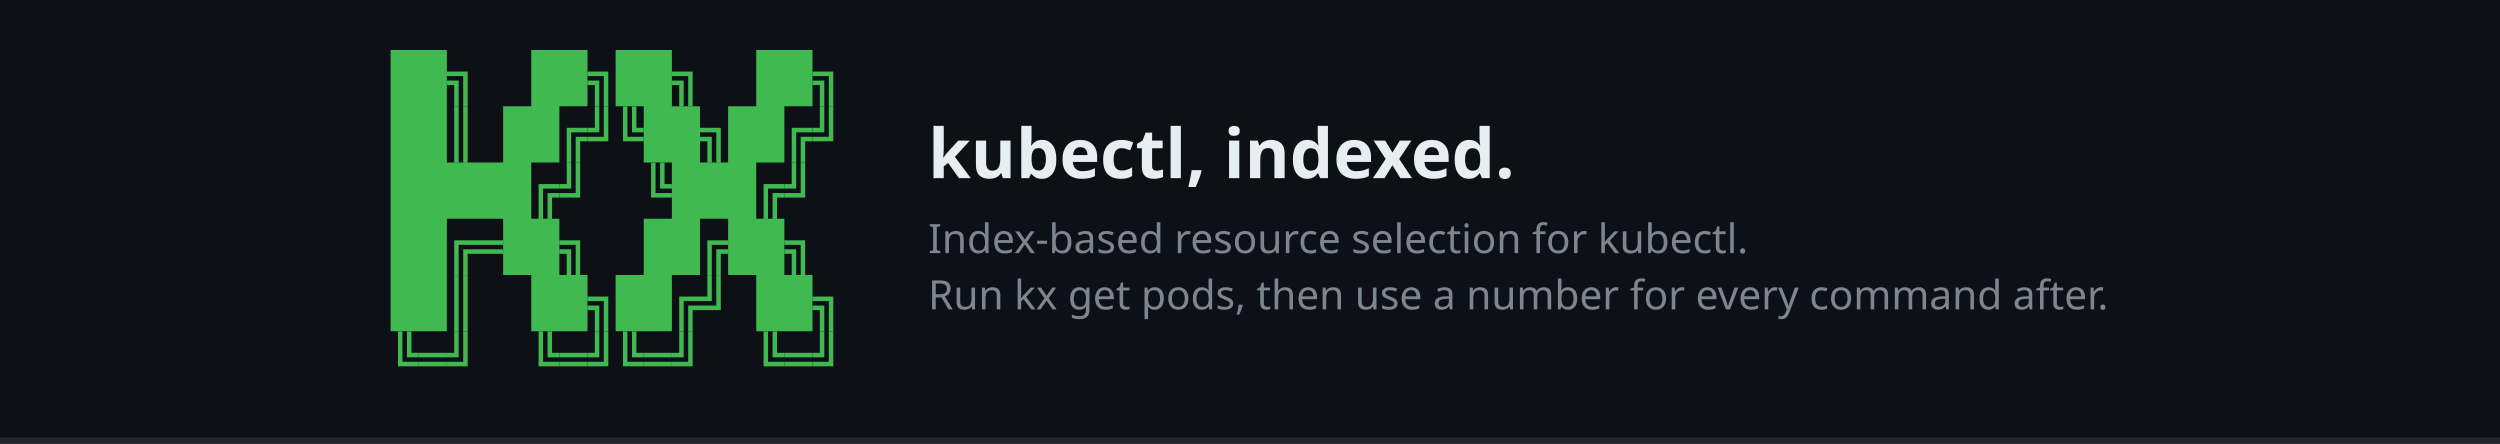
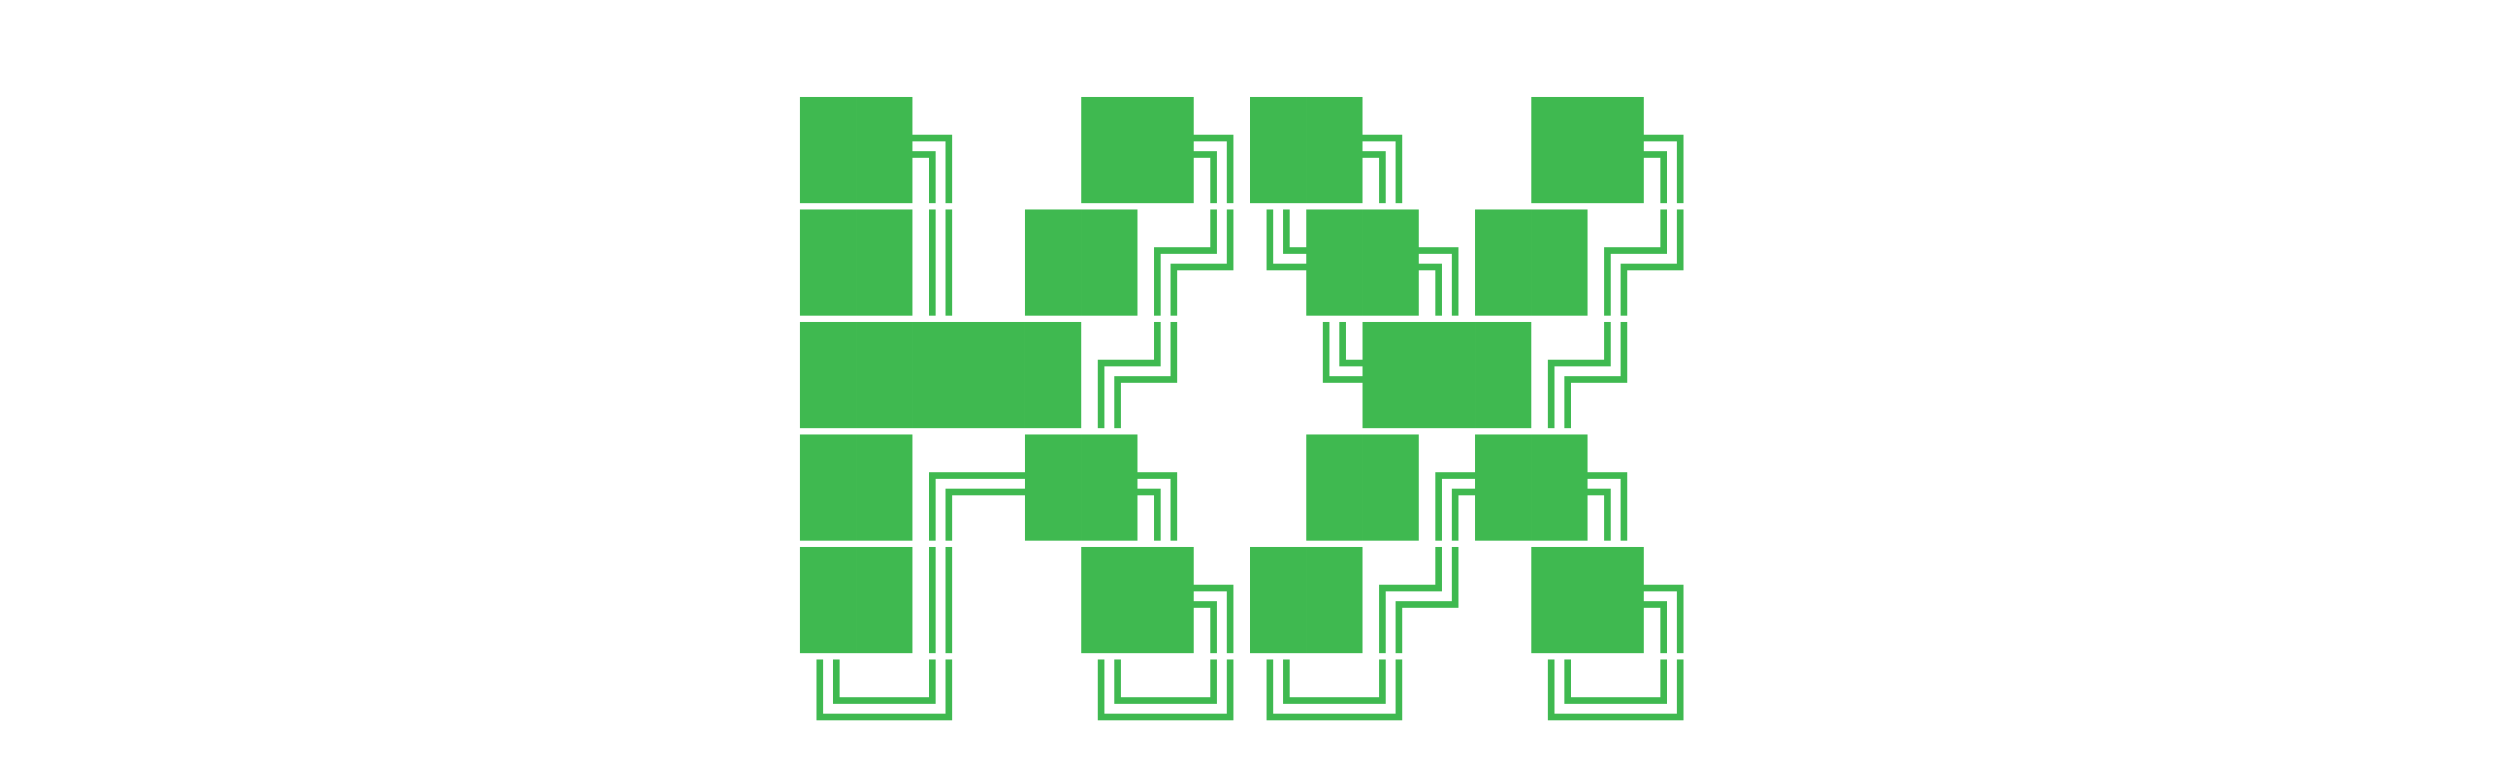
- <svg xmlns="http://www.w3.org/2000/svg" width="800" height="142" viewBox="0 0 800 142">
-   <rect width="800" height="142" fill="#0d1117" />
-   <rect y="140" width="800" height="2" fill="#21262d" />
-   <path fill="#3fb950" d="M125,16 H134 V34 H125 Z M134,16 H143 V34 H134 Z M170,16 H179 V34 H170 Z M179,16 H188 V34 H179 Z M197,16 H206 V34 H197 Z M206,16 H215 V34 H206 Z M242,16 H251 V34 H242 Z M251,16 H260 V34 H251 Z M125,34 H134 V52 H125 Z M134,34 H143 V52 H134 Z M161,34 H170 V52 H161 Z M170,34 H179 V52 H170 Z M206,34 H215 V52 H206 Z M215,34 H224 V52 H215 Z M233,34 H242 V52 H233 Z M242,34 H251 V52 H242 Z M125,52 H134 V70 H125 Z M134,52 H143 V70 H134 Z M143,52 H152 V70 H143 Z M152,52 H161 V70 H152 Z M161,52 H170 V70 H161 Z M215,52 H224 V70 H215 Z M224,52 H233 V70 H224 Z M233,52 H242 V70 H233 Z M125,70 H134 V88 H125 Z M134,70 H143 V88 H134 Z M161,70 H170 V88 H161 Z M170,70 H179 V88 H170 Z M206,70 H215 V88 H206 Z M215,70 H224 V88 H215 Z M233,70 H242 V88 H233 Z M242,70 H251 V88 H242 Z M125,88 H134 V106 H125 Z M134,88 H143 V106 H134 Z M170,88 H179 V106 H170 Z M179,88 H188 V106 H179 Z M197,88 H206 V106 H197 Z M206,88 H215 V106 H206 Z M242,88 H251 V106 H242 Z M251,88 H260 V106 H251 Z" />
-   <path fill="#3fb950" transform="translate(143,31) scale(0.01607143,-0.01607143)" d="M325 -190V414H0V504H414V-190ZM146 -190V235H0V325H235V-190Z" />
-   <path fill="#3fb950" transform="translate(188,31) scale(0.01607143,-0.01607143)" d="M325 -190V414H0V504H414V-190ZM146 -190V235H0V325H235V-190Z" />
-   <path fill="#3fb950" transform="translate(215,31) scale(0.01607143,-0.01607143)" d="M325 -190V414H0V504H414V-190ZM146 -190V235H0V325H235V-190Z" />
-   <path fill="#3fb950" transform="translate(260,31) scale(0.01607143,-0.01607143)" d="M325 -190V414H0V504H414V-190ZM146 -190V235H0V325H235V-190Z" />
-   <path fill="#3fb950" transform="translate(143,49) scale(0.01607143,-0.01607143)" d="M325 -190V930H414V-190ZM146 -190V930H235V-190Z" />
-   <path fill="#3fb950" transform="translate(179,49) scale(0.01607143,-0.01607143)" d="M146 -190V504H560V414H235V-190ZM325 -190V325H560V235H414V-190Z" />
-   <path fill="#3fb950" transform="translate(188,49) scale(0.01607143,-0.01607143)" d="M0 235V325H325V930H414V235ZM0 414V504H146V930H235V414Z" />
-   <path fill="#3fb950" transform="translate(197,49) scale(0.01607143,-0.01607143)" d="M146 235V930H235V325H560V235ZM325 414V930H414V504H560V414Z" />
-   <path fill="#3fb950" transform="translate(224,49) scale(0.01607143,-0.01607143)" d="M325 -190V414H0V504H414V-190ZM146 -190V235H0V325H235V-190Z" />
-   <path fill="#3fb950" transform="translate(251,49) scale(0.01607143,-0.01607143)" d="M146 -190V504H560V414H235V-190ZM325 -190V325H560V235H414V-190Z" />
-   <path fill="#3fb950" transform="translate(260,49) scale(0.01607143,-0.01607143)" d="M0 235V325H325V930H414V235ZM0 414V504H146V930H235V414Z" />
-   <path fill="#3fb950" transform="translate(170,67) scale(0.01607143,-0.01607143)" d="M146 -190V504H560V414H235V-190ZM325 -190V325H560V235H414V-190Z" />
-   <path fill="#3fb950" transform="translate(179,67) scale(0.01607143,-0.01607143)" d="M0 235V325H325V930H414V235ZM0 414V504H146V930H235V414Z" />
-   <path fill="#3fb950" transform="translate(206,67) scale(0.01607143,-0.01607143)" d="M146 235V930H235V325H560V235ZM325 414V930H414V504H560V414Z" />
-   <path fill="#3fb950" transform="translate(242,67) scale(0.01607143,-0.01607143)" d="M146 -190V504H560V414H235V-190ZM325 -190V325H560V235H414V-190Z" />
-   <path fill="#3fb950" transform="translate(251,67) scale(0.01607143,-0.01607143)" d="M0 235V325H325V930H414V235ZM0 414V504H146V930H235V414Z" />
-   <path fill="#3fb950" transform="translate(143,85) scale(0.01607143,-0.01607143)" d="M146 -190V504H560V414H235V-190ZM325 -190V325H560V235H414V-190Z" />
-   <path fill="#3fb950" transform="translate(152,85) scale(0.01607143,-0.01607143)" d="M0 414V504H560V414ZM0 235V325H560V235Z" />
-   <path fill="#3fb950" transform="translate(179,85) scale(0.01607143,-0.01607143)" d="M325 -190V414H0V504H414V-190ZM146 -190V235H0V325H235V-190Z" />
-   <path fill="#3fb950" transform="translate(224,85) scale(0.01607143,-0.01607143)" d="M146 -190V504H560V414H235V-190ZM325 -190V325H560V235H414V-190Z" />
-   <path fill="#3fb950" transform="translate(251,85) scale(0.01607143,-0.01607143)" d="M325 -190V414H0V504H414V-190ZM146 -190V235H0V325H235V-190Z" />
-   <path fill="#3fb950" transform="translate(143,103) scale(0.01607143,-0.01607143)" d="M325 -190V930H414V-190ZM146 -190V930H235V-190Z" />
-   <path fill="#3fb950" transform="translate(188,103) scale(0.01607143,-0.01607143)" d="M325 -190V414H0V504H414V-190ZM146 -190V235H0V325H235V-190Z" />
-   <path fill="#3fb950" transform="translate(215,103) scale(0.01607143,-0.01607143)" d="M146 -190V504H560V414H235V-190ZM325 -190V325H560V235H414V-190Z" />
-   <path fill="#3fb950" transform="translate(224,103) scale(0.01607143,-0.01607143)" d="M0 235V325H325V930H414V235ZM0 414V504H146V930H235V414Z" />
-   <path fill="#3fb950" transform="translate(260,103) scale(0.01607143,-0.01607143)" d="M325 -190V414H0V504H414V-190ZM146 -190V235H0V325H235V-190Z" />
-   <path fill="#3fb950" transform="translate(125,121) scale(0.01607143,-0.01607143)" d="M146 235V930H235V325H560V235ZM325 414V930H414V504H560V414Z" />
-   <path fill="#3fb950" transform="translate(134,121) scale(0.01607143,-0.01607143)" d="M0 414V504H560V414ZM0 235V325H560V235Z" />
-   <path fill="#3fb950" transform="translate(143,121) scale(0.01607143,-0.01607143)" d="M0 235V325H325V930H414V235ZM0 414V504H146V930H235V414Z" />
-   <path fill="#3fb950" transform="translate(170,121) scale(0.01607143,-0.01607143)" d="M146 235V930H235V325H560V235ZM325 414V930H414V504H560V414Z" />
-   <path fill="#3fb950" transform="translate(179,121) scale(0.01607143,-0.01607143)" d="M0 414V504H560V414ZM0 235V325H560V235Z" />
-   <path fill="#3fb950" transform="translate(188,121) scale(0.01607143,-0.01607143)" d="M0 235V325H325V930H414V235ZM0 414V504H146V930H235V414Z" />
-   <path fill="#3fb950" transform="translate(197,121) scale(0.01607143,-0.01607143)" d="M146 235V930H235V325H560V235ZM325 414V930H414V504H560V414Z" />
-   <path fill="#3fb950" transform="translate(206,121) scale(0.01607143,-0.01607143)" d="M0 414V504H560V414ZM0 235V325H560V235Z" />
-   <path fill="#3fb950" transform="translate(215,121) scale(0.01607143,-0.01607143)" d="M0 235V325H325V930H414V235ZM0 414V504H146V930H235V414Z" />
-   <path fill="#3fb950" transform="translate(242,121) scale(0.01607143,-0.01607143)" d="M146 235V930H235V325H560V235ZM325 414V930H414V504H560V414Z" />
-   <path fill="#3fb950" transform="translate(251,121) scale(0.01607143,-0.01607143)" d="M0 414V504H560V414ZM0 235V325H560V235Z" />
-   <path fill="#3fb950" transform="translate(260,121) scale(0.01607143,-0.01607143)" d="M0 235V325H325V930H414V235ZM0 414V504H146V930H235V414Z" />
-   <text font-family="'Segoe UI', system-ui, -apple-system, sans-serif" font-size="22" font-weight="bold" fill="#e6edf3" x="297" y="57.0">kubectl, indexed.</text>
-   <text font-family="'Segoe UI', system-ui, -apple-system, sans-serif" font-size="13" fill="#7d8590" x="297" y="81.0">Index-based resource selection for kubectl.</text>
-   <text font-family="'Segoe UI', system-ui, -apple-system, sans-serif" font-size="13" fill="#7d8590" x="297" y="99.0">Run kx get pods, then use a number for every command after.</text>
+ <svg xmlns="http://www.w3.org/2000/svg" width="800" height="250" viewBox="0 0 800 250">
+   <text x="400" y="56" text-anchor="middle" font-family="'Courier New', 'Lucida Console', monospace" font-size="30" fill="#3fb950" xml:space="preserve">██╗  ██╗██╗  ██╗</text>
+   <text x="400" y="92" text-anchor="middle" font-family="'Courier New', 'Lucida Console', monospace" font-size="30" fill="#3fb950" xml:space="preserve">██║ ██╔╝╚██╗██╔╝</text>
+   <text x="400" y="128" text-anchor="middle" font-family="'Courier New', 'Lucida Console', monospace" font-size="30" fill="#3fb950" xml:space="preserve">█████╔╝  ╚███╔╝ </text>
+   <text x="400" y="164" text-anchor="middle" font-family="'Courier New', 'Lucida Console', monospace" font-size="30" fill="#3fb950" xml:space="preserve">██╔═██╗  ██╔██╗ </text>
+   <text x="400" y="200" text-anchor="middle" font-family="'Courier New', 'Lucida Console', monospace" font-size="30" fill="#3fb950" xml:space="preserve">██║  ██╗██╔╝ ██╗</text>
+   <text x="400" y="236" text-anchor="middle" font-family="'Courier New', 'Lucida Console', monospace" font-size="30" fill="#3fb950" xml:space="preserve">╚═╝  ╚═╝╚═╝  ╚═╝</text>
</svg>
